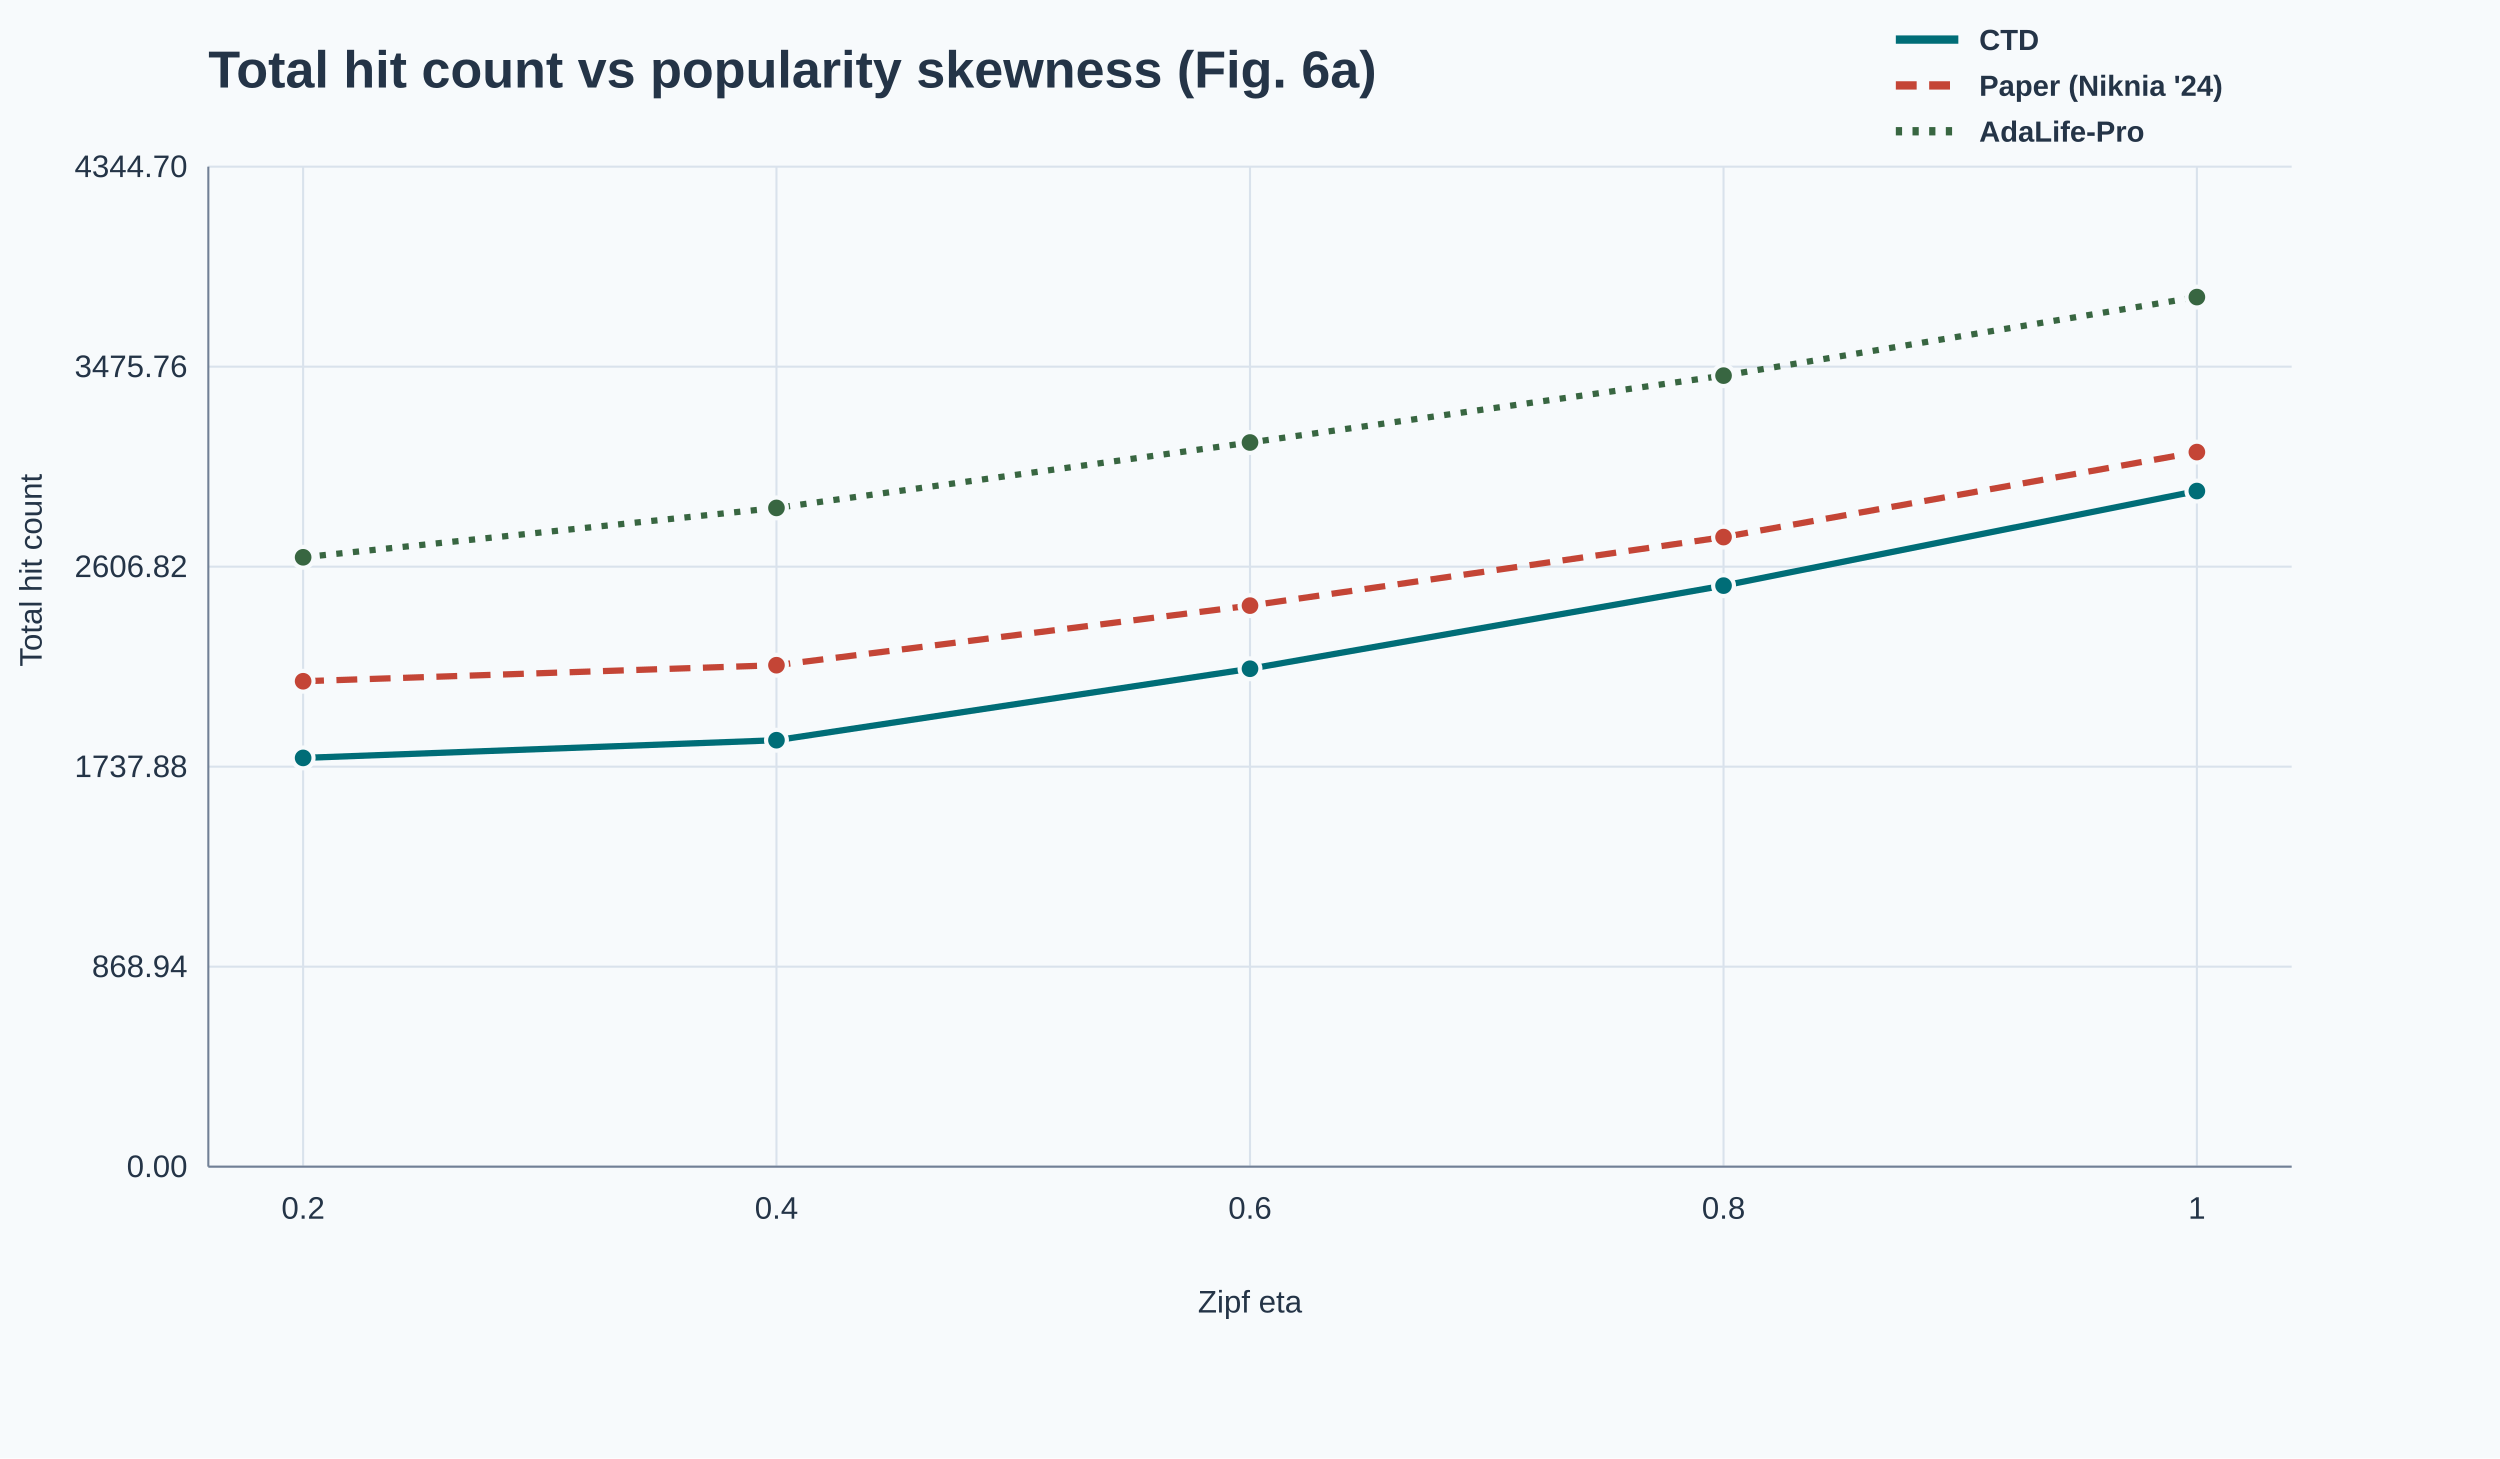
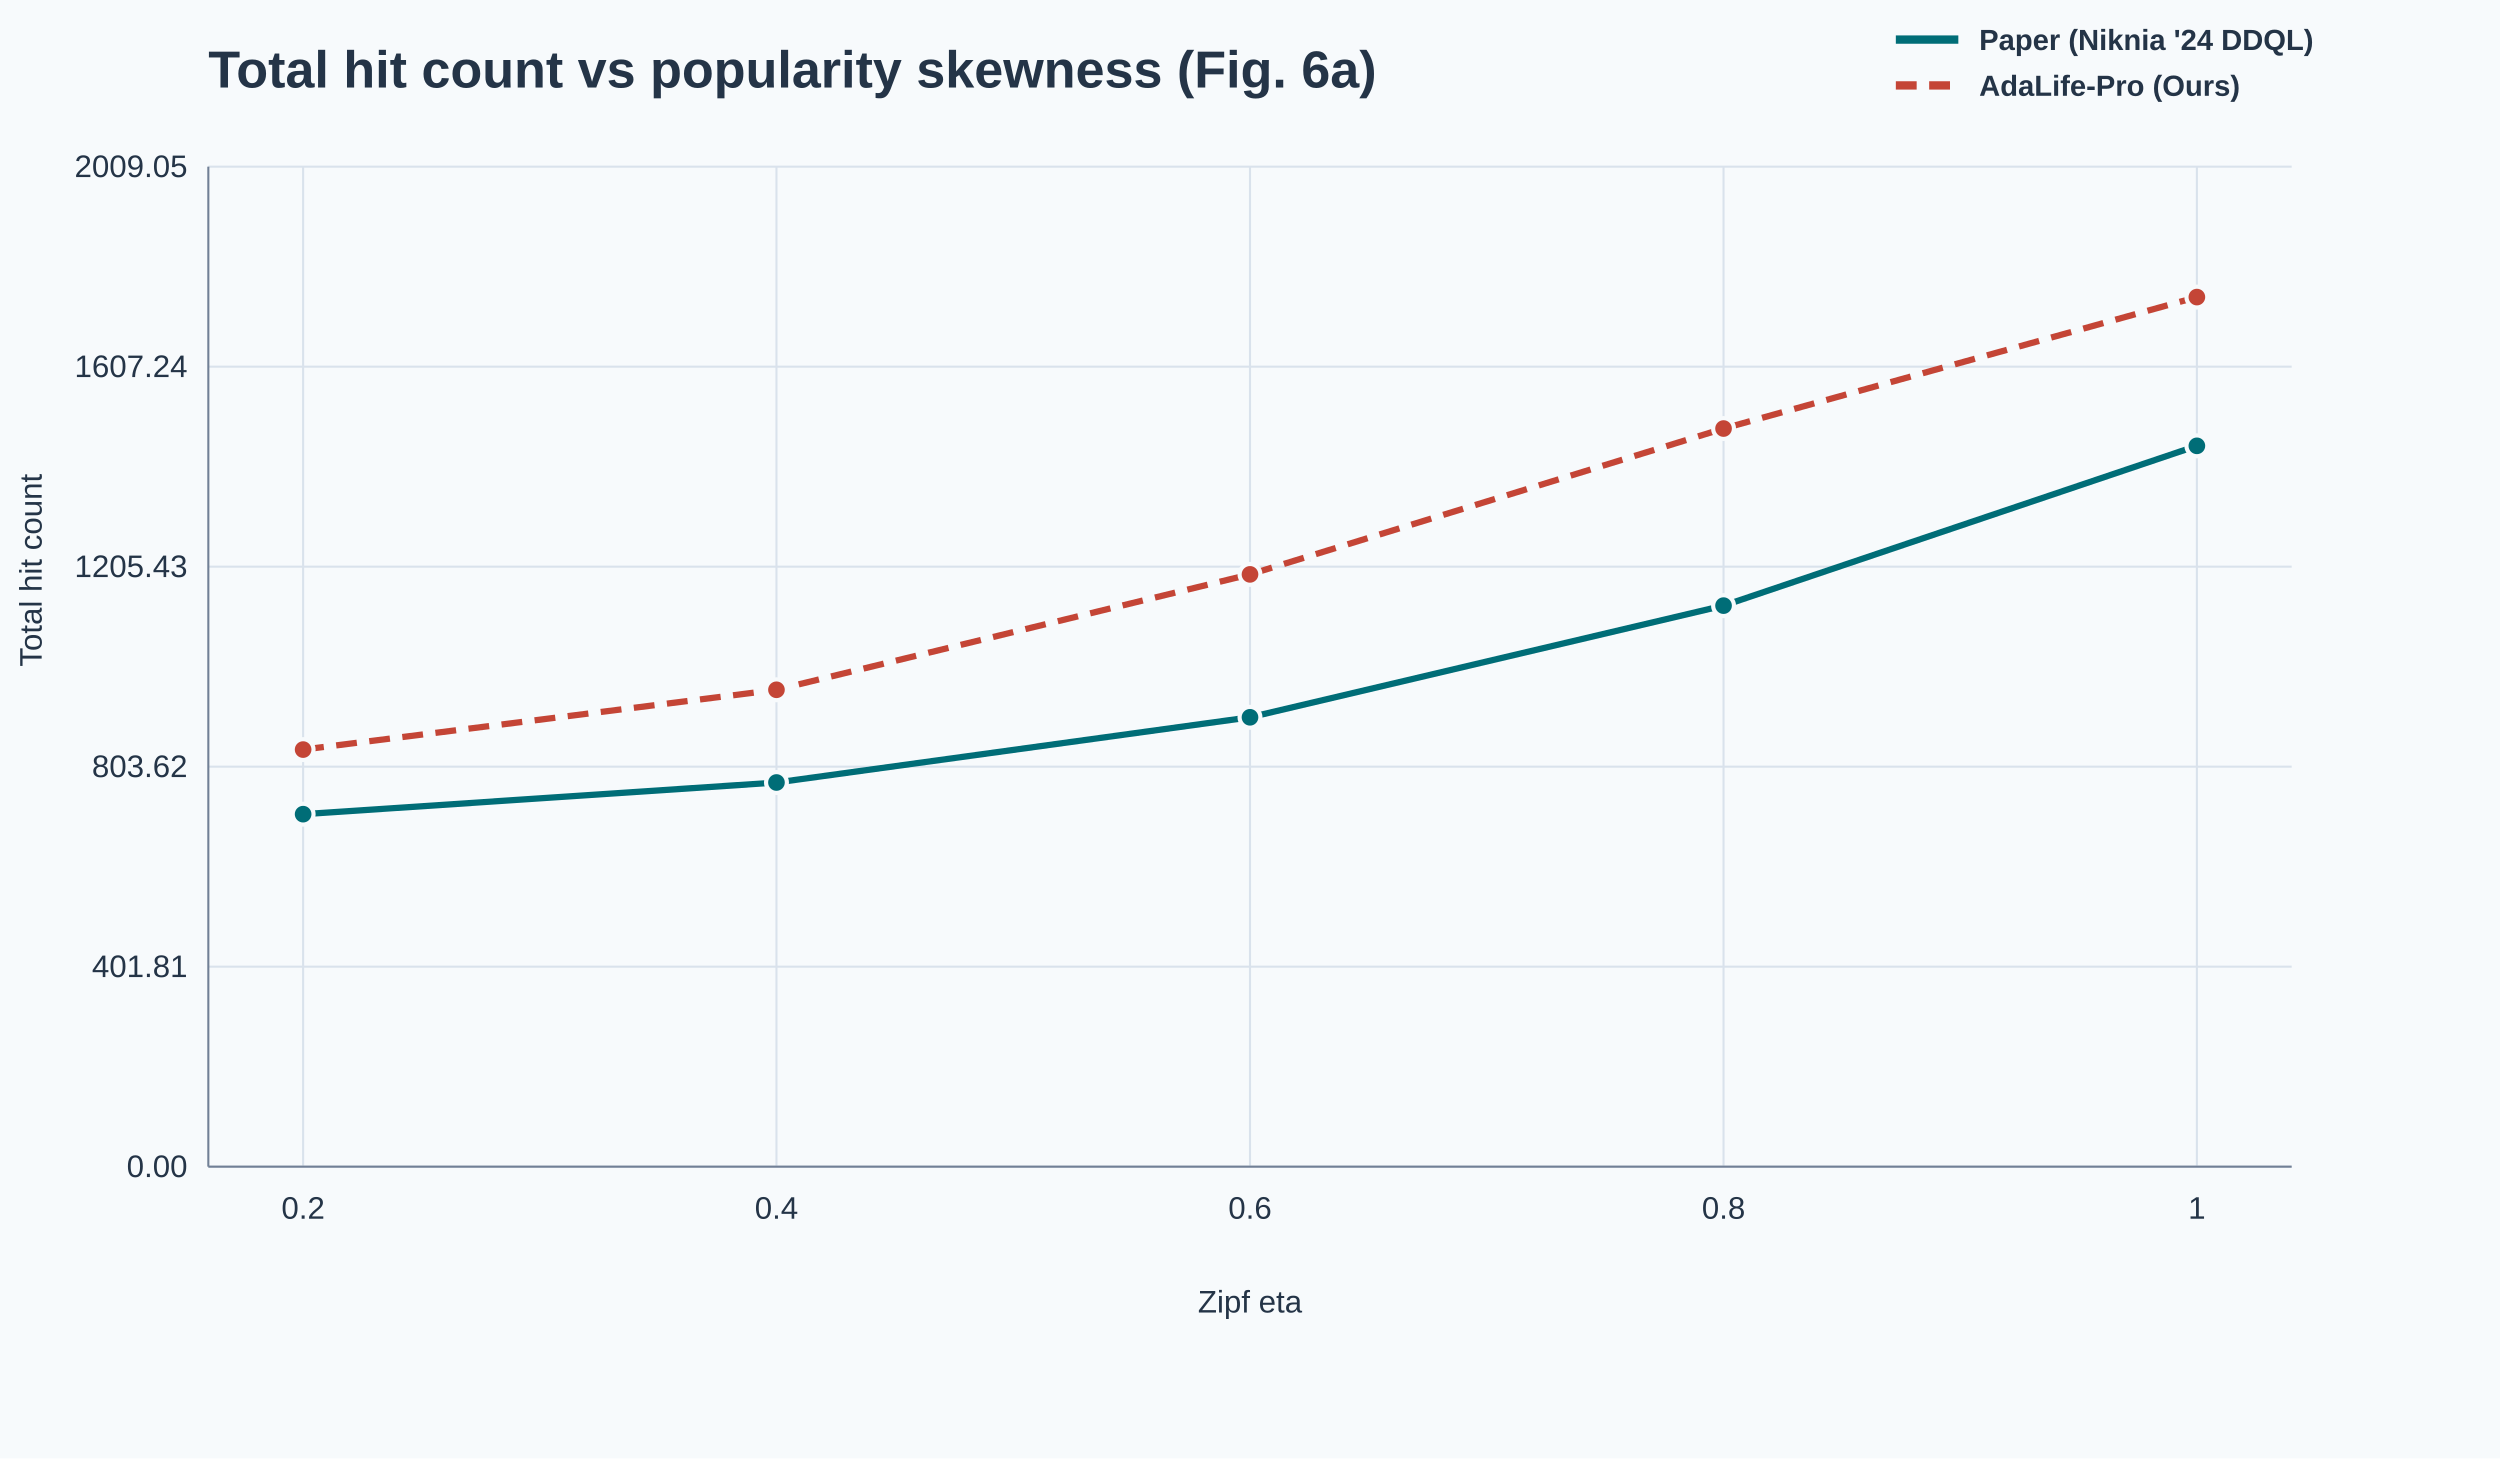
<svg xmlns="http://www.w3.org/2000/svg" width="1200" height="700" viewBox="0 0 1200 700">
  <style>text{font-family:Segoe UI,Arial,sans-serif;fill:#243447}.title{font-size:25px;font-weight:600}.label{font-size:15px}.legend{font-size:14px;font-weight:600}.grid{stroke:#d9e2ec}.axis{stroke:#718096}.line{fill:none;stroke-width:3}.point{stroke:#f7fafc;stroke-width:2}</style>
  <rect width="100%" height="100%" fill="#f7fafc" />
  <text x="100" y="42" class="title">Total hit count vs popularity skewness (Fig. 6a)</text>
  <text x="600" y="630" class="label" text-anchor="middle">Zipf eta</text>
  <text x="20" y="320" class="label" transform="rotate(-90 20 320)">Total hit count</text>
  <line x1="100" y1="560" x2="1100" y2="560" class="grid" />
  <text x="90" y="565" class="label" text-anchor="end">0.00</text>
  <line x1="100" y1="464" x2="1100" y2="464" class="grid" />
-   <text x="90" y="469" class="label" text-anchor="end">868.94</text>
+   <text x="90" y="469" class="label" text-anchor="end">401.81</text>
  <line x1="100" y1="368" x2="1100" y2="368" class="grid" />
-   <text x="90" y="373" class="label" text-anchor="end">1737.88</text>
+   <text x="90" y="373" class="label" text-anchor="end">803.62</text>
  <line x1="100" y1="272" x2="1100" y2="272" class="grid" />
-   <text x="90" y="277" class="label" text-anchor="end">2606.82</text>
+   <text x="90" y="277" class="label" text-anchor="end">1205.43</text>
  <line x1="100" y1="176" x2="1100" y2="176" class="grid" />
-   <text x="90" y="181" class="label" text-anchor="end">3475.76</text>
+   <text x="90" y="181" class="label" text-anchor="end">1607.24</text>
  <line x1="100" y1="80" x2="1100" y2="80" class="grid" />
-   <text x="90" y="85" class="label" text-anchor="end">4344.70</text>
+   <text x="90" y="85" class="label" text-anchor="end">2009.05</text>
  <line x1="145.5" y1="80" x2="145.5" y2="560" class="grid" />
  <text x="145.5" y="585" class="label" text-anchor="middle">0.2</text>
  <line x1="372.7" y1="80" x2="372.7" y2="560" class="grid" />
  <text x="372.7" y="585" class="label" text-anchor="middle">0.4</text>
  <line x1="600.0" y1="80" x2="600.0" y2="560" class="grid" />
  <text x="600.0" y="585" class="label" text-anchor="middle">0.6</text>
  <line x1="827.3" y1="80" x2="827.3" y2="560" class="grid" />
  <text x="827.3" y="585" class="label" text-anchor="middle">0.8</text>
  <line x1="1054.5" y1="80" x2="1054.5" y2="560" class="grid" />
  <text x="1054.5" y="585" class="label" text-anchor="middle">1</text>
-   <polyline points="145.5,363.8 372.7,355.3 600.0,321.0 827.3,281.1 1054.5,235.7" class="line" stroke="#006d77" stroke-dasharray="" />
+   <polyline points="145.5,390.8 372.7,375.6 600.0,344.3 827.3,290.7 1054.5,214.0" class="line" stroke="#006d77" stroke-dasharray="" />
  <line x1="910" y1="19" x2="940" y2="19" stroke="#006d77" stroke-width="4" stroke-dasharray="" />
-   <text x="950" y="24" class="legend">CTD</text>
-   <circle cx="145.5" cy="363.8" r="5" fill="#006d77" class="point" />
-   <circle cx="372.7" cy="355.3" r="5" fill="#006d77" class="point" />
-   <circle cx="600.0" cy="321.0" r="5" fill="#006d77" class="point" />
-   <circle cx="827.3" cy="281.1" r="5" fill="#006d77" class="point" />
-   <circle cx="1054.5" cy="235.7" r="5" fill="#006d77" class="point" />
-   <polyline points="145.5,327.0 372.7,319.3 600.0,290.7 827.3,257.8 1054.5,217.0" class="line" stroke="#c44536" stroke-dasharray="10 6" />
+   <text x="950" y="24" class="legend">Paper (Niknia '24 DDQL)</text>
+   <circle cx="145.5" cy="390.8" r="5" fill="#006d77" class="point" />
+   <circle cx="372.7" cy="375.6" r="5" fill="#006d77" class="point" />
+   <circle cx="600.0" cy="344.3" r="5" fill="#006d77" class="point" />
+   <circle cx="827.3" cy="290.7" r="5" fill="#006d77" class="point" />
+   <circle cx="1054.5" cy="214.0" r="5" fill="#006d77" class="point" />
+   <polyline points="145.5,359.8 372.7,331.1 600.0,275.7 827.3,205.7 1054.5,142.6" class="line" stroke="#c44536" stroke-dasharray="10 6" />
  <line x1="910" y1="41" x2="940" y2="41" stroke="#c44536" stroke-width="4" stroke-dasharray="10 6" />
-   <text x="950" y="46" class="legend">Paper (Niknia '24)</text>
-   <circle cx="145.5" cy="327.0" r="5" fill="#c44536" class="point" />
-   <circle cx="372.7" cy="319.3" r="5" fill="#c44536" class="point" />
-   <circle cx="600.0" cy="290.7" r="5" fill="#c44536" class="point" />
-   <circle cx="827.3" cy="257.8" r="5" fill="#c44536" class="point" />
-   <circle cx="1054.5" cy="217.0" r="5" fill="#c44536" class="point" />
-   <polyline points="145.5,267.5 372.7,243.8 600.0,212.4 827.3,180.3 1054.5,142.6" class="line" stroke="#386641" stroke-dasharray="3 5" />
-   <line x1="910" y1="63" x2="940" y2="63" stroke="#386641" stroke-width="4" stroke-dasharray="3 5" />
-   <text x="950" y="68" class="legend">AdaLife-Pro</text>
-   <circle cx="145.5" cy="267.5" r="5" fill="#386641" class="point" />
-   <circle cx="372.7" cy="243.8" r="5" fill="#386641" class="point" />
-   <circle cx="600.0" cy="212.4" r="5" fill="#386641" class="point" />
-   <circle cx="827.3" cy="180.3" r="5" fill="#386641" class="point" />
-   <circle cx="1054.5" cy="142.6" r="5" fill="#386641" class="point" />
+   <text x="950" y="46" class="legend">AdaLife-Pro (Ours)</text>
+   <circle cx="145.5" cy="359.8" r="5" fill="#c44536" class="point" />
+   <circle cx="372.7" cy="331.1" r="5" fill="#c44536" class="point" />
+   <circle cx="600.0" cy="275.7" r="5" fill="#c44536" class="point" />
+   <circle cx="827.3" cy="205.7" r="5" fill="#c44536" class="point" />
+   <circle cx="1054.5" cy="142.6" r="5" fill="#c44536" class="point" />
  <line x1="100" y1="80" x2="100" y2="560" class="axis" />
  <line x1="100" y1="560" x2="1100" y2="560" class="axis" />
</svg>
